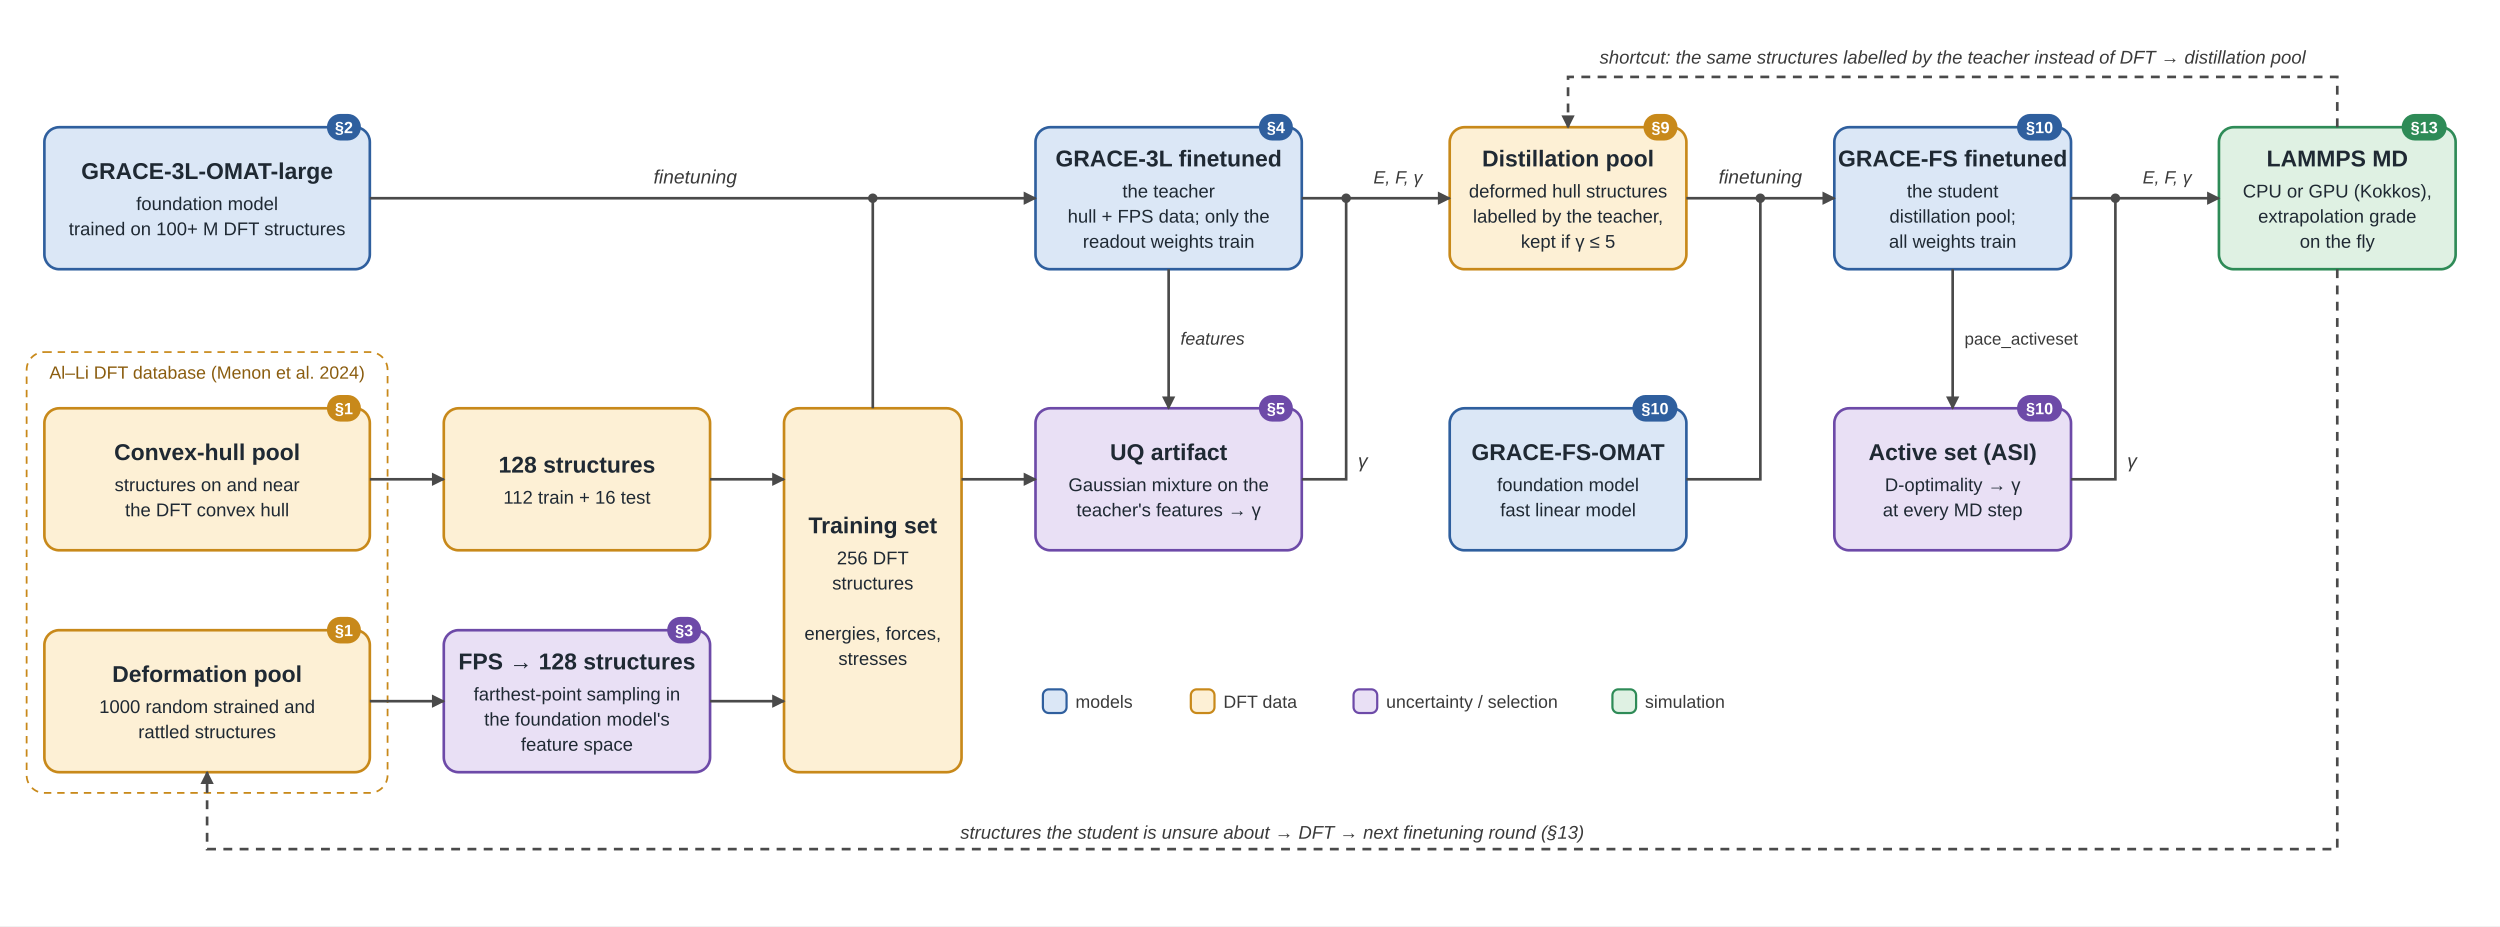
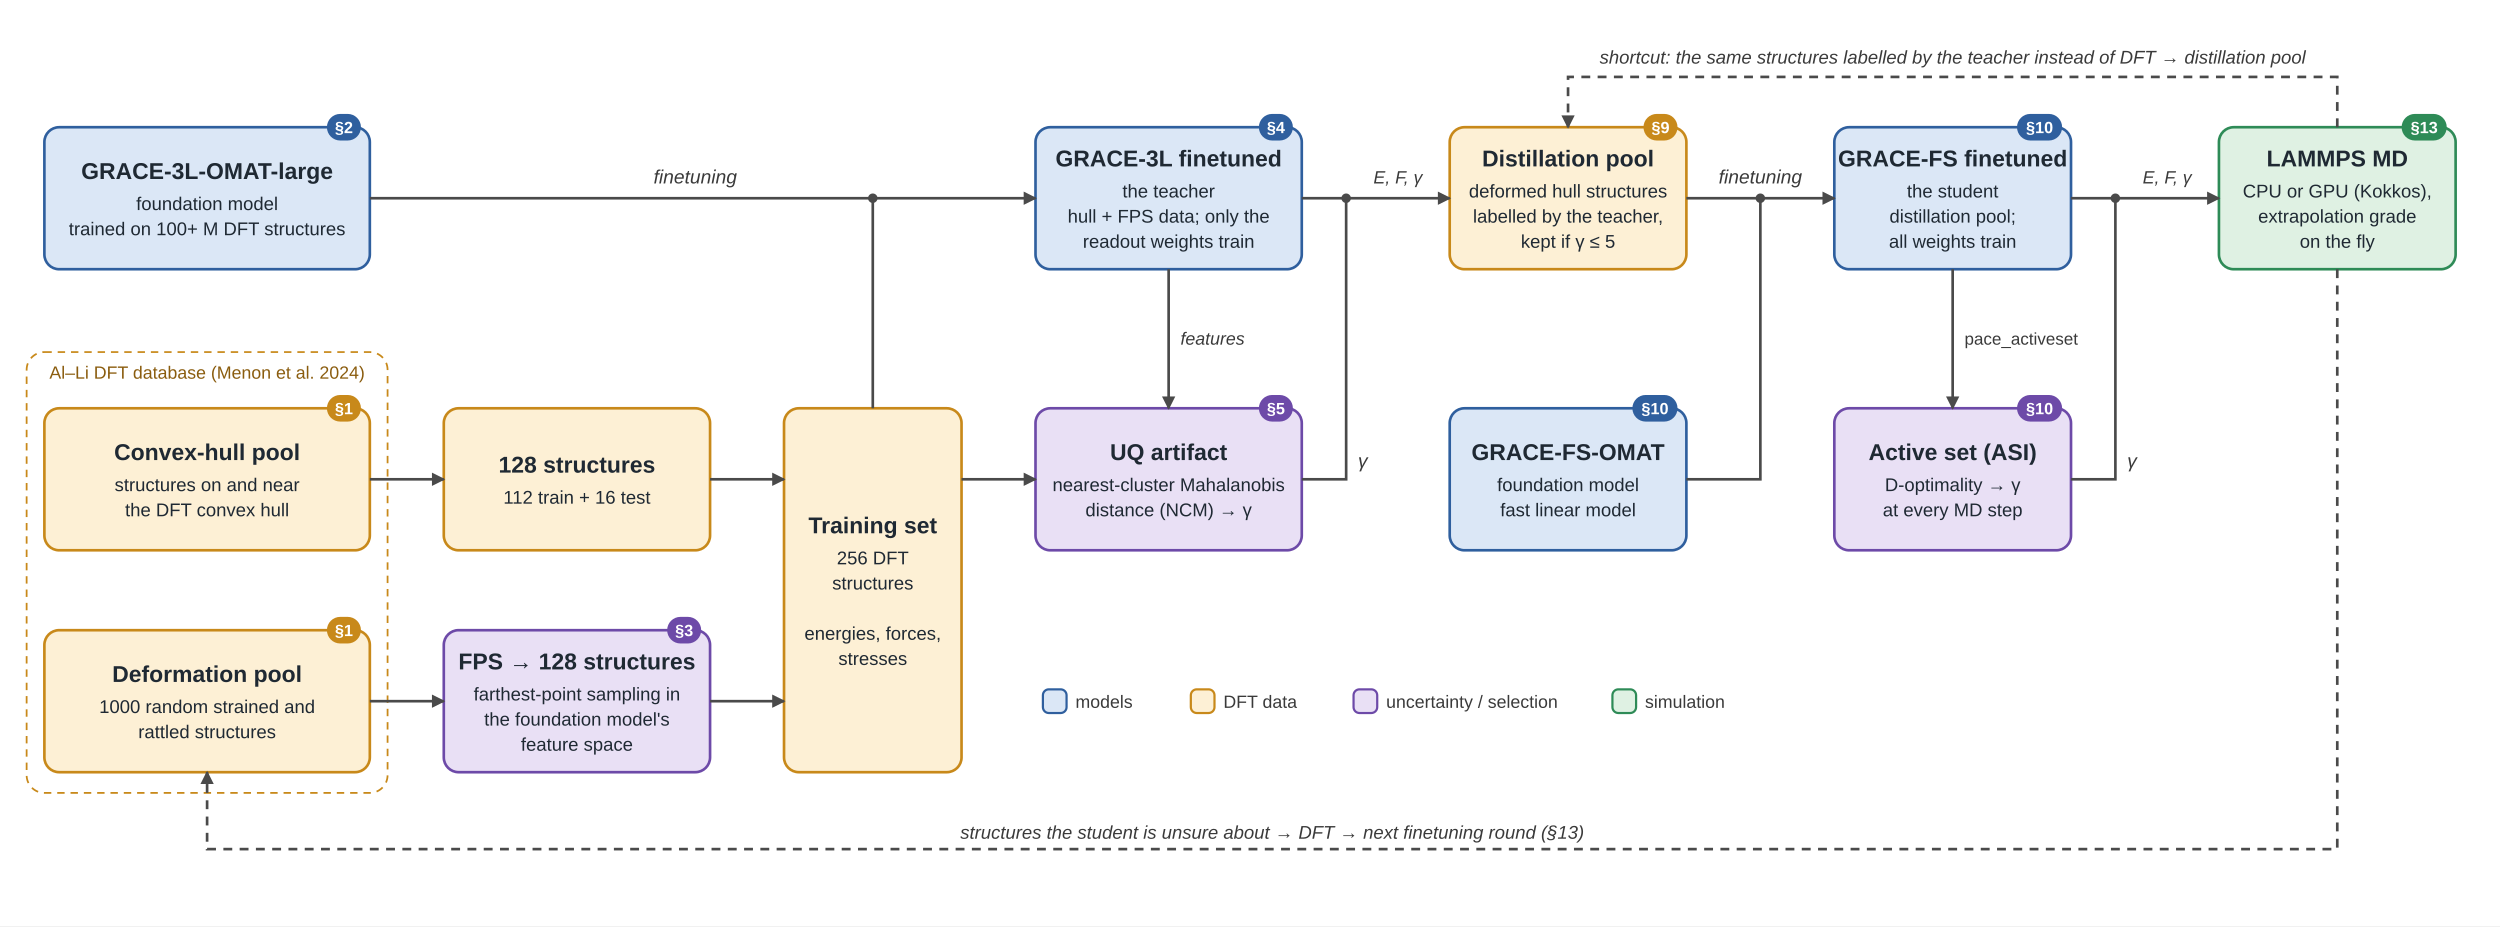
<svg xmlns="http://www.w3.org/2000/svg" width="1690" height="626" viewBox="0 0 1690 626">
  <defs>
    <marker id="arr" markerWidth="9" markerHeight="9" refX="8" refY="4.5" orient="auto" markerUnits="userSpaceOnUse">
      <path d="M0,0 L9,4.5 L0,9 z" fill="#4a4a4a" />
    </marker>
  </defs>
  <rect width="1690" height="626" fill="#ffffff" />
  <g transform="translate(0,26)">
    <rect x="30" y="60" width="220" height="96" rx="10" ry="10" fill="#dbe7f6" stroke="#2f5f9e" stroke-width="1.8" />
    <text x="140.0" y="95.0" text-anchor="middle" font-family="Liberation Sans, Helvetica, Arial, sans-serif" font-size="15.5" font-weight="bold" fill="#1f2933">GRACE-3L-OMAT-large</text>
    <text x="140.0" y="116.0" text-anchor="middle" font-family="Liberation Sans, Helvetica, Arial, sans-serif" font-size="12.5" fill="#1f2933">foundation model</text>
    <text x="140.0" y="133.0" text-anchor="middle" font-family="Liberation Sans, Helvetica, Arial, sans-serif" font-size="12.5" fill="#1f2933">trained on 100+ M DFT structures</text>
    <rect x="221.0" y="51" width="23.0" height="18" rx="9" fill="#2f5f9e" />
    <text x="232.5" y="64" text-anchor="middle" font-family="Liberation Sans, Helvetica, Arial, sans-serif" font-size="11" font-weight="bold" fill="#fff">§2</text>
    <rect x="18" y="212" width="244" height="298" rx="12" fill="none" stroke="#c8891a" stroke-width="1.2" stroke-dasharray="5,4" />
    <text x="140" y="230" text-anchor="middle" font-family="Liberation Sans, Helvetica, Arial, sans-serif" font-size="12" fill="#8a5c0e">Al–Li DFT database (Menon et al. 2024)</text>
    <rect x="30" y="250" width="220" height="96" rx="10" ry="10" fill="#fdf0d5" stroke="#c8891a" stroke-width="1.8" />
    <text x="140.0" y="285.0" text-anchor="middle" font-family="Liberation Sans, Helvetica, Arial, sans-serif" font-size="15.5" font-weight="bold" fill="#1f2933">Convex-hull pool</text>
    <text x="140.0" y="306.0" text-anchor="middle" font-family="Liberation Sans, Helvetica, Arial, sans-serif" font-size="12.5" fill="#1f2933">structures on and near</text>
    <text x="140.0" y="323.0" text-anchor="middle" font-family="Liberation Sans, Helvetica, Arial, sans-serif" font-size="12.5" fill="#1f2933">the DFT convex hull</text>
    <rect x="221.0" y="241" width="23.0" height="18" rx="9" fill="#c8891a" />
    <text x="232.5" y="254" text-anchor="middle" font-family="Liberation Sans, Helvetica, Arial, sans-serif" font-size="11" font-weight="bold" fill="#fff">§1</text>
    <rect x="30" y="400" width="220" height="96" rx="10" ry="10" fill="#fdf0d5" stroke="#c8891a" stroke-width="1.8" />
    <text x="140.0" y="435.0" text-anchor="middle" font-family="Liberation Sans, Helvetica, Arial, sans-serif" font-size="15.5" font-weight="bold" fill="#1f2933">Deformation pool</text>
    <text x="140.0" y="456.0" text-anchor="middle" font-family="Liberation Sans, Helvetica, Arial, sans-serif" font-size="12.5" fill="#1f2933">1000 random strained and</text>
    <text x="140.0" y="473.0" text-anchor="middle" font-family="Liberation Sans, Helvetica, Arial, sans-serif" font-size="12.5" fill="#1f2933">rattled structures</text>
    <rect x="221.0" y="391" width="23.0" height="18" rx="9" fill="#c8891a" />
    <text x="232.5" y="404" text-anchor="middle" font-family="Liberation Sans, Helvetica, Arial, sans-serif" font-size="11" font-weight="bold" fill="#fff">§1</text>
    <rect x="300" y="250" width="180" height="96" rx="10" ry="10" fill="#fdf0d5" stroke="#c8891a" stroke-width="1.8" />
    <text x="390.0" y="293.5" text-anchor="middle" font-family="Liberation Sans, Helvetica, Arial, sans-serif" font-size="15.5" font-weight="bold" fill="#1f2933">128 structures</text>
    <text x="390.0" y="314.5" text-anchor="middle" font-family="Liberation Sans, Helvetica, Arial, sans-serif" font-size="12.5" fill="#1f2933">112 train + 16 test</text>
    <rect x="300" y="400" width="180" height="96" rx="10" ry="10" fill="#e9e0f5" stroke="#6d4aa8" stroke-width="1.8" />
    <text x="390.0" y="426.5" text-anchor="middle" font-family="Liberation Sans, Helvetica, Arial, sans-serif" font-size="15.5" font-weight="bold" fill="#1f2933">FPS → 128 structures</text>
    <text x="390.0" y="447.5" text-anchor="middle" font-family="Liberation Sans, Helvetica, Arial, sans-serif" font-size="12.5" fill="#1f2933">farthest-point sampling in</text>
    <text x="390.0" y="464.5" text-anchor="middle" font-family="Liberation Sans, Helvetica, Arial, sans-serif" font-size="12.5" fill="#1f2933">the foundation model's</text>
    <text x="390.0" y="481.5" text-anchor="middle" font-family="Liberation Sans, Helvetica, Arial, sans-serif" font-size="12.5" fill="#1f2933">feature space</text>
    <rect x="451.0" y="391" width="23.0" height="18" rx="9" fill="#6d4aa8" />
    <text x="462.5" y="404" text-anchor="middle" font-family="Liberation Sans, Helvetica, Arial, sans-serif" font-size="11" font-weight="bold" fill="#fff">§3</text>
    <rect x="530" y="250" width="120" height="246" rx="10" ry="10" fill="#fdf0d5" stroke="#c8891a" stroke-width="1.8" />
    <text x="590.0" y="334.5" text-anchor="middle" font-family="Liberation Sans, Helvetica, Arial, sans-serif" font-size="15.5" font-weight="bold" fill="#1f2933">Training set</text>
    <text x="590.0" y="355.5" text-anchor="middle" font-family="Liberation Sans, Helvetica, Arial, sans-serif" font-size="12.5" fill="#1f2933">256 DFT</text>
    <text x="590.0" y="372.5" text-anchor="middle" font-family="Liberation Sans, Helvetica, Arial, sans-serif" font-size="12.5" fill="#1f2933">structures</text>
    <text x="590.0" y="389.5" text-anchor="middle" font-family="Liberation Sans, Helvetica, Arial, sans-serif" font-size="12.5" fill="#1f2933" />
    <text x="590.0" y="406.5" text-anchor="middle" font-family="Liberation Sans, Helvetica, Arial, sans-serif" font-size="12.5" fill="#1f2933">energies, forces,</text>
    <text x="590.0" y="423.5" text-anchor="middle" font-family="Liberation Sans, Helvetica, Arial, sans-serif" font-size="12.5" fill="#1f2933">stresses</text>
    <rect x="700" y="60" width="180" height="96" rx="10" ry="10" fill="#dbe7f6" stroke="#2f5f9e" stroke-width="1.8" />
    <text x="790.0" y="86.5" text-anchor="middle" font-family="Liberation Sans, Helvetica, Arial, sans-serif" font-size="15.5" font-weight="bold" fill="#1f2933">GRACE-3L finetuned</text>
    <text x="790.0" y="107.5" text-anchor="middle" font-family="Liberation Sans, Helvetica, Arial, sans-serif" font-size="12.5" fill="#1f2933">the teacher</text>
    <text x="790.0" y="124.5" text-anchor="middle" font-family="Liberation Sans, Helvetica, Arial, sans-serif" font-size="12.5" fill="#1f2933">hull + FPS data; only the</text>
    <text x="790.0" y="141.5" text-anchor="middle" font-family="Liberation Sans, Helvetica, Arial, sans-serif" font-size="12.5" fill="#1f2933">readout weights train</text>
    <rect x="851.0" y="51" width="23.0" height="18" rx="9" fill="#2f5f9e" />
    <text x="862.5" y="64" text-anchor="middle" font-family="Liberation Sans, Helvetica, Arial, sans-serif" font-size="11" font-weight="bold" fill="#fff">§4</text>
    <rect x="700" y="250" width="180" height="96" rx="10" ry="10" fill="#e9e0f5" stroke="#6d4aa8" stroke-width="1.8" />
    <text x="790.0" y="285.0" text-anchor="middle" font-family="Liberation Sans, Helvetica, Arial, sans-serif" font-size="15.5" font-weight="bold" fill="#1f2933">UQ artifact</text>
-     <text x="790.0" y="306.0" text-anchor="middle" font-family="Liberation Sans, Helvetica, Arial, sans-serif" font-size="12.5" fill="#1f2933">Gaussian mixture on the</text>
-     <text x="790.0" y="323.0" text-anchor="middle" font-family="Liberation Sans, Helvetica, Arial, sans-serif" font-size="12.5" fill="#1f2933">teacher's features → γ</text>
+     <text x="790.0" y="306.0" text-anchor="middle" font-family="Liberation Sans, Helvetica, Arial, sans-serif" font-size="12.5" fill="#1f2933">nearest-cluster Mahalanobis</text>
+     <text x="790.0" y="323.0" text-anchor="middle" font-family="Liberation Sans, Helvetica, Arial, sans-serif" font-size="12.5" fill="#1f2933">distance (NCM) → γ</text>
    <rect x="851.0" y="241" width="23.0" height="18" rx="9" fill="#6d4aa8" />
    <text x="862.5" y="254" text-anchor="middle" font-family="Liberation Sans, Helvetica, Arial, sans-serif" font-size="11" font-weight="bold" fill="#fff">§5</text>
    <rect x="980" y="60" width="160" height="96" rx="10" ry="10" fill="#fdf0d5" stroke="#c8891a" stroke-width="1.8" />
    <text x="1060.0" y="86.5" text-anchor="middle" font-family="Liberation Sans, Helvetica, Arial, sans-serif" font-size="15.5" font-weight="bold" fill="#1f2933">Distillation pool</text>
    <text x="1060.0" y="107.5" text-anchor="middle" font-family="Liberation Sans, Helvetica, Arial, sans-serif" font-size="12.5" fill="#1f2933">deformed hull structures</text>
    <text x="1060.0" y="124.5" text-anchor="middle" font-family="Liberation Sans, Helvetica, Arial, sans-serif" font-size="12.5" fill="#1f2933">labelled by the teacher,</text>
    <text x="1060.0" y="141.5" text-anchor="middle" font-family="Liberation Sans, Helvetica, Arial, sans-serif" font-size="12.5" fill="#1f2933">kept if γ ≤ 5</text>
    <rect x="1111.0" y="51" width="23.0" height="18" rx="9" fill="#c8891a" />
    <text x="1122.5" y="64" text-anchor="middle" font-family="Liberation Sans, Helvetica, Arial, sans-serif" font-size="11" font-weight="bold" fill="#fff">§9</text>
    <rect x="980" y="250" width="160" height="96" rx="10" ry="10" fill="#dbe7f6" stroke="#2f5f9e" stroke-width="1.8" />
    <text x="1060.0" y="285.0" text-anchor="middle" font-family="Liberation Sans, Helvetica, Arial, sans-serif" font-size="15.5" font-weight="bold" fill="#1f2933">GRACE-FS-OMAT</text>
    <text x="1060.0" y="306.0" text-anchor="middle" font-family="Liberation Sans, Helvetica, Arial, sans-serif" font-size="12.5" fill="#1f2933">foundation model</text>
    <text x="1060.0" y="323.0" text-anchor="middle" font-family="Liberation Sans, Helvetica, Arial, sans-serif" font-size="12.5" fill="#1f2933">fast linear model</text>
    <rect x="1103.5" y="241" width="30.5" height="18" rx="9" fill="#2f5f9e" />
    <text x="1118.75" y="254" text-anchor="middle" font-family="Liberation Sans, Helvetica, Arial, sans-serif" font-size="11" font-weight="bold" fill="#fff">§10</text>
    <rect x="1240" y="60" width="160" height="96" rx="10" ry="10" fill="#dbe7f6" stroke="#2f5f9e" stroke-width="1.8" />
    <text x="1320.0" y="86.5" text-anchor="middle" font-family="Liberation Sans, Helvetica, Arial, sans-serif" font-size="15.5" font-weight="bold" fill="#1f2933">GRACE-FS finetuned</text>
    <text x="1320.0" y="107.5" text-anchor="middle" font-family="Liberation Sans, Helvetica, Arial, sans-serif" font-size="12.5" fill="#1f2933">the student</text>
    <text x="1320.0" y="124.5" text-anchor="middle" font-family="Liberation Sans, Helvetica, Arial, sans-serif" font-size="12.5" fill="#1f2933">distillation pool;</text>
    <text x="1320.0" y="141.5" text-anchor="middle" font-family="Liberation Sans, Helvetica, Arial, sans-serif" font-size="12.5" fill="#1f2933">all weights train</text>
    <rect x="1363.5" y="51" width="30.5" height="18" rx="9" fill="#2f5f9e" />
    <text x="1378.75" y="64" text-anchor="middle" font-family="Liberation Sans, Helvetica, Arial, sans-serif" font-size="11" font-weight="bold" fill="#fff">§10</text>
    <rect x="1240" y="250" width="160" height="96" rx="10" ry="10" fill="#e9e0f5" stroke="#6d4aa8" stroke-width="1.8" />
    <text x="1320.0" y="285.0" text-anchor="middle" font-family="Liberation Sans, Helvetica, Arial, sans-serif" font-size="15.5" font-weight="bold" fill="#1f2933">Active set (ASI)</text>
    <text x="1320.0" y="306.0" text-anchor="middle" font-family="Liberation Sans, Helvetica, Arial, sans-serif" font-size="12.5" fill="#1f2933">D-optimality → γ</text>
    <text x="1320.0" y="323.0" text-anchor="middle" font-family="Liberation Sans, Helvetica, Arial, sans-serif" font-size="12.5" fill="#1f2933">at every MD step</text>
    <rect x="1363.5" y="241" width="30.5" height="18" rx="9" fill="#6d4aa8" />
    <text x="1378.75" y="254" text-anchor="middle" font-family="Liberation Sans, Helvetica, Arial, sans-serif" font-size="11" font-weight="bold" fill="#fff">§10</text>
    <rect x="1500" y="60" width="160" height="96" rx="10" ry="10" fill="#dff1e3" stroke="#2e8b57" stroke-width="1.8" />
    <text x="1580.0" y="86.5" text-anchor="middle" font-family="Liberation Sans, Helvetica, Arial, sans-serif" font-size="15.5" font-weight="bold" fill="#1f2933">LAMMPS MD</text>
    <text x="1580.0" y="107.5" text-anchor="middle" font-family="Liberation Sans, Helvetica, Arial, sans-serif" font-size="12.5" fill="#1f2933">CPU or GPU (Kokkos),</text>
    <text x="1580.0" y="124.5" text-anchor="middle" font-family="Liberation Sans, Helvetica, Arial, sans-serif" font-size="12.5" fill="#1f2933">extrapolation grade</text>
    <text x="1580.0" y="141.5" text-anchor="middle" font-family="Liberation Sans, Helvetica, Arial, sans-serif" font-size="12.5" fill="#1f2933">on the fly</text>
    <rect x="1623.5" y="51" width="30.5" height="18" rx="9" fill="#2e8b57" />
    <text x="1638.75" y="64" text-anchor="middle" font-family="Liberation Sans, Helvetica, Arial, sans-serif" font-size="11" font-weight="bold" fill="#fff">§13</text>
    <path d="M250,108.0 L590,108.0" fill="none" stroke="#4a4a4a" stroke-width="1.8" />
    <circle cx="590" cy="108.0" r="3.2" fill="#4a4a4a" />
    <path d="M590,108.0 L700,108.0" fill="none" stroke="#4a4a4a" stroke-width="1.8" marker-end="url(#arr)" />
    <path d="M590,250 L590,108.0" fill="none" stroke="#4a4a4a" stroke-width="1.8" />
    <text x="470" y="98.0" text-anchor="middle" font-family="Liberation Sans, Helvetica, Arial, sans-serif" font-size="13" font-style="italic" fill="#3a3a3a">finetuning</text>
    <path d="M250,298.0 L300,298.0" fill="none" stroke="#4a4a4a" stroke-width="1.8" marker-end="url(#arr)" />
    <path d="M250,448.0 L300,448.0" fill="none" stroke="#4a4a4a" stroke-width="1.8" marker-end="url(#arr)" />
    <path d="M480,298.0 L530,298.0" fill="none" stroke="#4a4a4a" stroke-width="1.8" marker-end="url(#arr)" />
    <path d="M480,448.0 L530,448.0" fill="none" stroke="#4a4a4a" stroke-width="1.8" marker-end="url(#arr)" />
    <path d="M650,298.0 L700,298.0" fill="none" stroke="#4a4a4a" stroke-width="1.8" marker-end="url(#arr)" />
    <path d="M790,156 L790,250" fill="none" stroke="#4a4a4a" stroke-width="1.8" marker-end="url(#arr)" />
    <text x="798" y="207.0" text-anchor="start" font-family="Liberation Sans, Helvetica, Arial, sans-serif" font-size="12" font-style="italic" fill="#3a3a3a">features</text>
    <path d="M880,298.0 L910,298.0 L910,108.0" fill="none" stroke="#4a4a4a" stroke-width="1.8" />
    <circle cx="910" cy="108.0" r="3.2" fill="#4a4a4a" />
    <text x="918" y="290.0" text-anchor="start" font-family="Liberation Sans, Helvetica, Arial, sans-serif" font-size="13" font-style="italic" fill="#3a3a3a">γ</text>
    <path d="M880,108.0 L980,108.0" fill="none" stroke="#4a4a4a" stroke-width="1.8" marker-end="url(#arr)" />
    <text x="945" y="98.0" text-anchor="middle" font-family="Liberation Sans, Helvetica, Arial, sans-serif" font-size="12" font-style="italic" fill="#3a3a3a">E, F, γ</text>
    <path d="M1140,108.0 L1190,108.0" fill="none" stroke="#4a4a4a" stroke-width="1.8" />
    <circle cx="1190" cy="108.0" r="3.2" fill="#4a4a4a" />
    <path d="M1190,108.0 L1240,108.0" fill="none" stroke="#4a4a4a" stroke-width="1.8" marker-end="url(#arr)" />
    <path d="M1140,298.0 L1190,298.0 L1190,108.0" fill="none" stroke="#4a4a4a" stroke-width="1.8" />
    <text x="1190" y="98.0" text-anchor="middle" font-family="Liberation Sans, Helvetica, Arial, sans-serif" font-size="13" font-style="italic" fill="#3a3a3a">finetuning</text>
    <path d="M1320,156 L1320,250" fill="none" stroke="#4a4a4a" stroke-width="1.8" marker-end="url(#arr)" />
    <text x="1328" y="207.0" text-anchor="start" font-family="Liberation Sans, Helvetica, Arial, sans-serif" font-size="11.5" fill="#3a3a3a">pace_activeset</text>
    <path d="M1400,298.0 L1430,298.0 L1430,108.0" fill="none" stroke="#4a4a4a" stroke-width="1.8" />
    <circle cx="1430" cy="108.0" r="3.2" fill="#4a4a4a" />
    <path d="M1400,108.0 L1430,108.0" fill="none" stroke="#4a4a4a" stroke-width="1.8" />
    <path d="M1430,108.0 L1500,108.0" fill="none" stroke="#4a4a4a" stroke-width="1.8" marker-end="url(#arr)" />
    <text x="1465" y="98.0" text-anchor="middle" font-family="Liberation Sans, Helvetica, Arial, sans-serif" font-size="12" font-style="italic" fill="#3a3a3a">E, F, γ</text>
    <text x="1438" y="290.0" text-anchor="start" font-family="Liberation Sans, Helvetica, Arial, sans-serif" font-size="13" font-style="italic" fill="#3a3a3a">γ</text>
    <path d="M1580,156 L1580,548 L140,548 L140,496" fill="none" stroke="#4a4a4a" stroke-width="1.8" stroke-dasharray="6,5" marker-end="url(#arr)" />
    <text x="860" y="541" text-anchor="middle" font-family="Liberation Sans, Helvetica, Arial, sans-serif" font-size="12.5" font-style="italic" fill="#3a3a3a">structures the student is unsure about → DFT → next finetuning round (§13)</text>
    <path d="M1580,60 L1580,26 L1060,26 L1060,60" fill="none" stroke="#4a4a4a" stroke-width="1.8" stroke-dasharray="6,5" marker-end="url(#arr)" />
    <text x="1320" y="17" text-anchor="middle" font-family="Liberation Sans, Helvetica, Arial, sans-serif" font-size="12.5" font-style="italic" fill="#3a3a3a">shortcut: the same structures labelled by the teacher instead of DFT → distillation pool</text>
    <rect x="705" y="440" width="16" height="16" rx="4" fill="#dbe7f6" stroke="#2f5f9e" stroke-width="1.5" />
    <text x="727" y="452.5" text-anchor="start" font-family="Liberation Sans, Helvetica, Arial, sans-serif" font-size="12" fill="#3a3a3a">models</text>
    <rect x="805" y="440" width="16" height="16" rx="4" fill="#fdf0d5" stroke="#c8891a" stroke-width="1.5" />
    <text x="827" y="452.5" text-anchor="start" font-family="Liberation Sans, Helvetica, Arial, sans-serif" font-size="12" fill="#3a3a3a">DFT data</text>
    <rect x="915" y="440" width="16" height="16" rx="4" fill="#e9e0f5" stroke="#6d4aa8" stroke-width="1.5" />
    <text x="937" y="452.5" text-anchor="start" font-family="Liberation Sans, Helvetica, Arial, sans-serif" font-size="12" fill="#3a3a3a">uncertainty / selection</text>
    <rect x="1090" y="440" width="16" height="16" rx="4" fill="#dff1e3" stroke="#2e8b57" stroke-width="1.5" />
    <text x="1112" y="452.5" text-anchor="start" font-family="Liberation Sans, Helvetica, Arial, sans-serif" font-size="12" fill="#3a3a3a">simulation</text>
  </g>
</svg>
